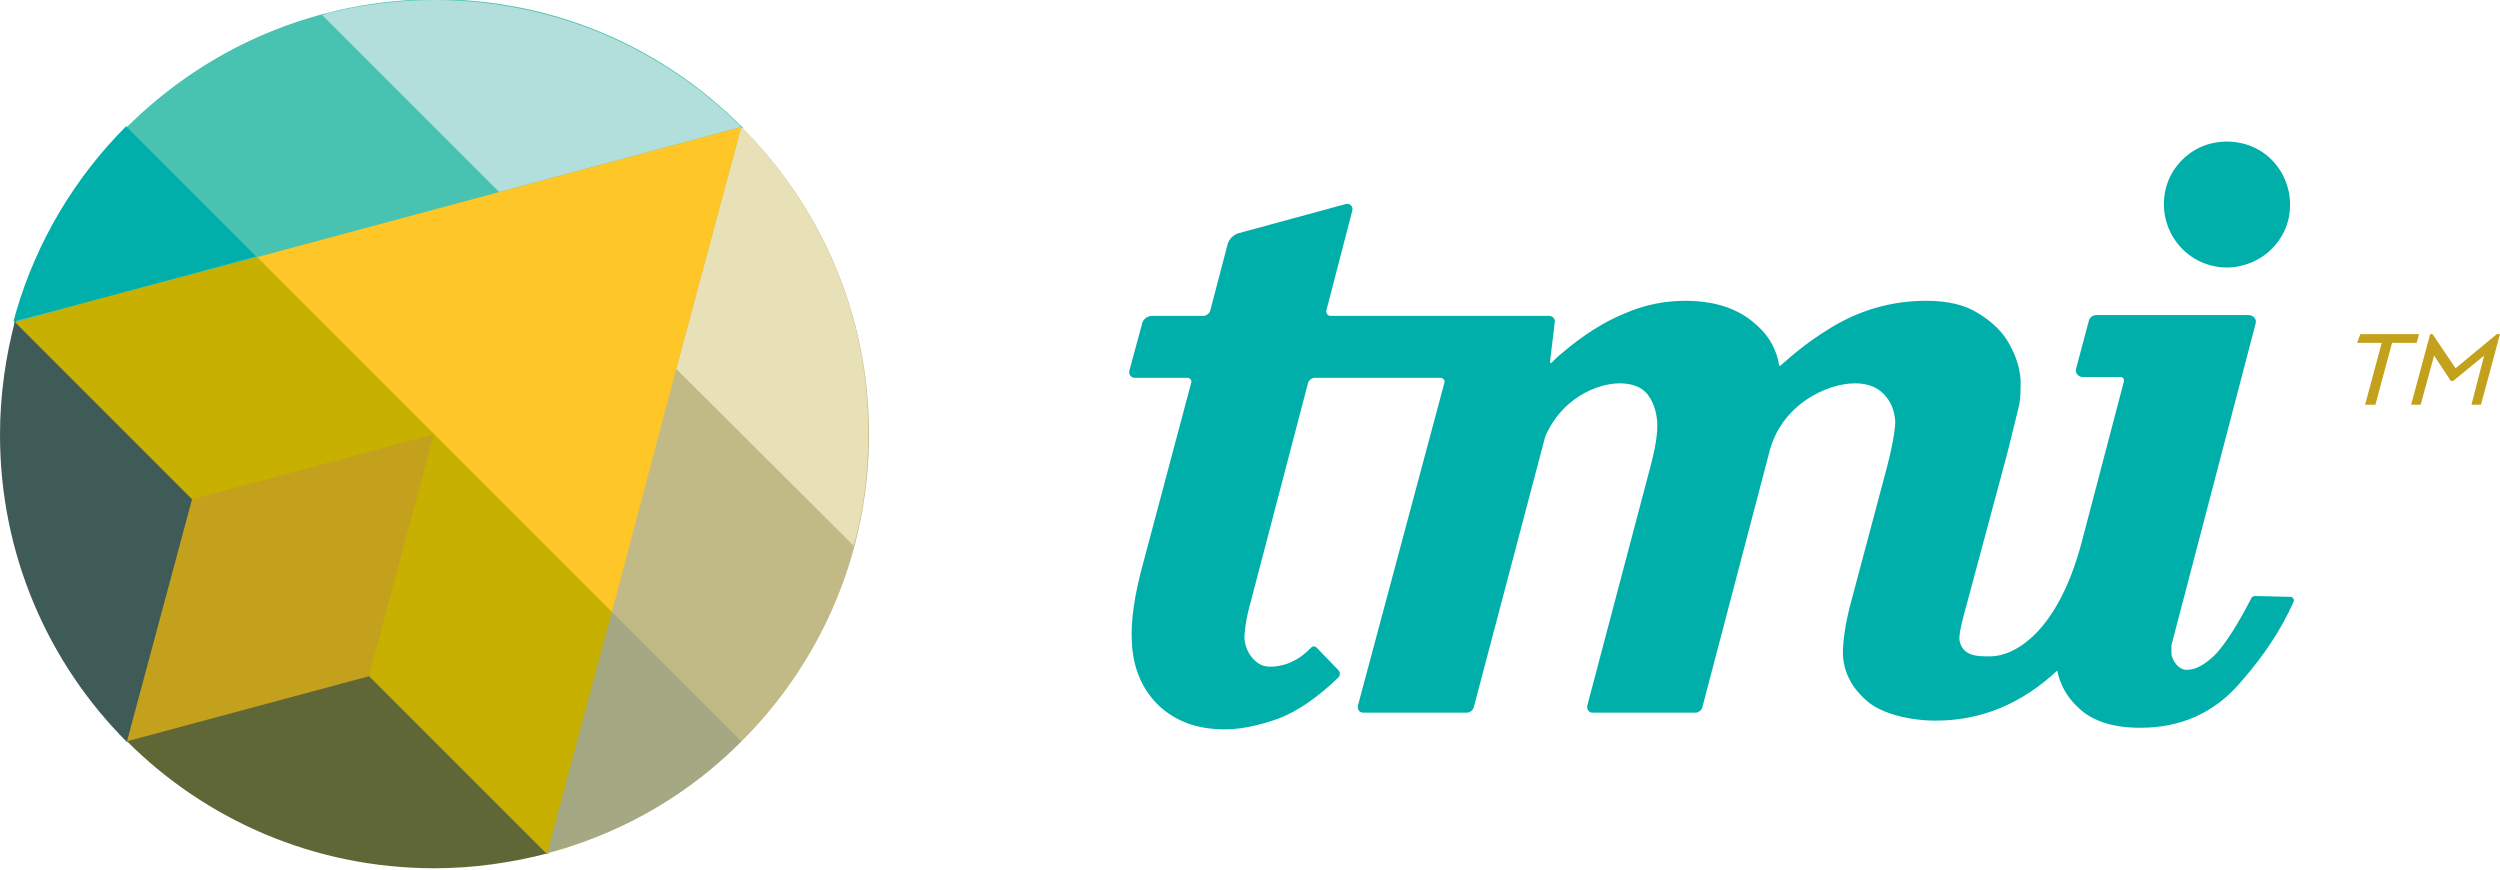
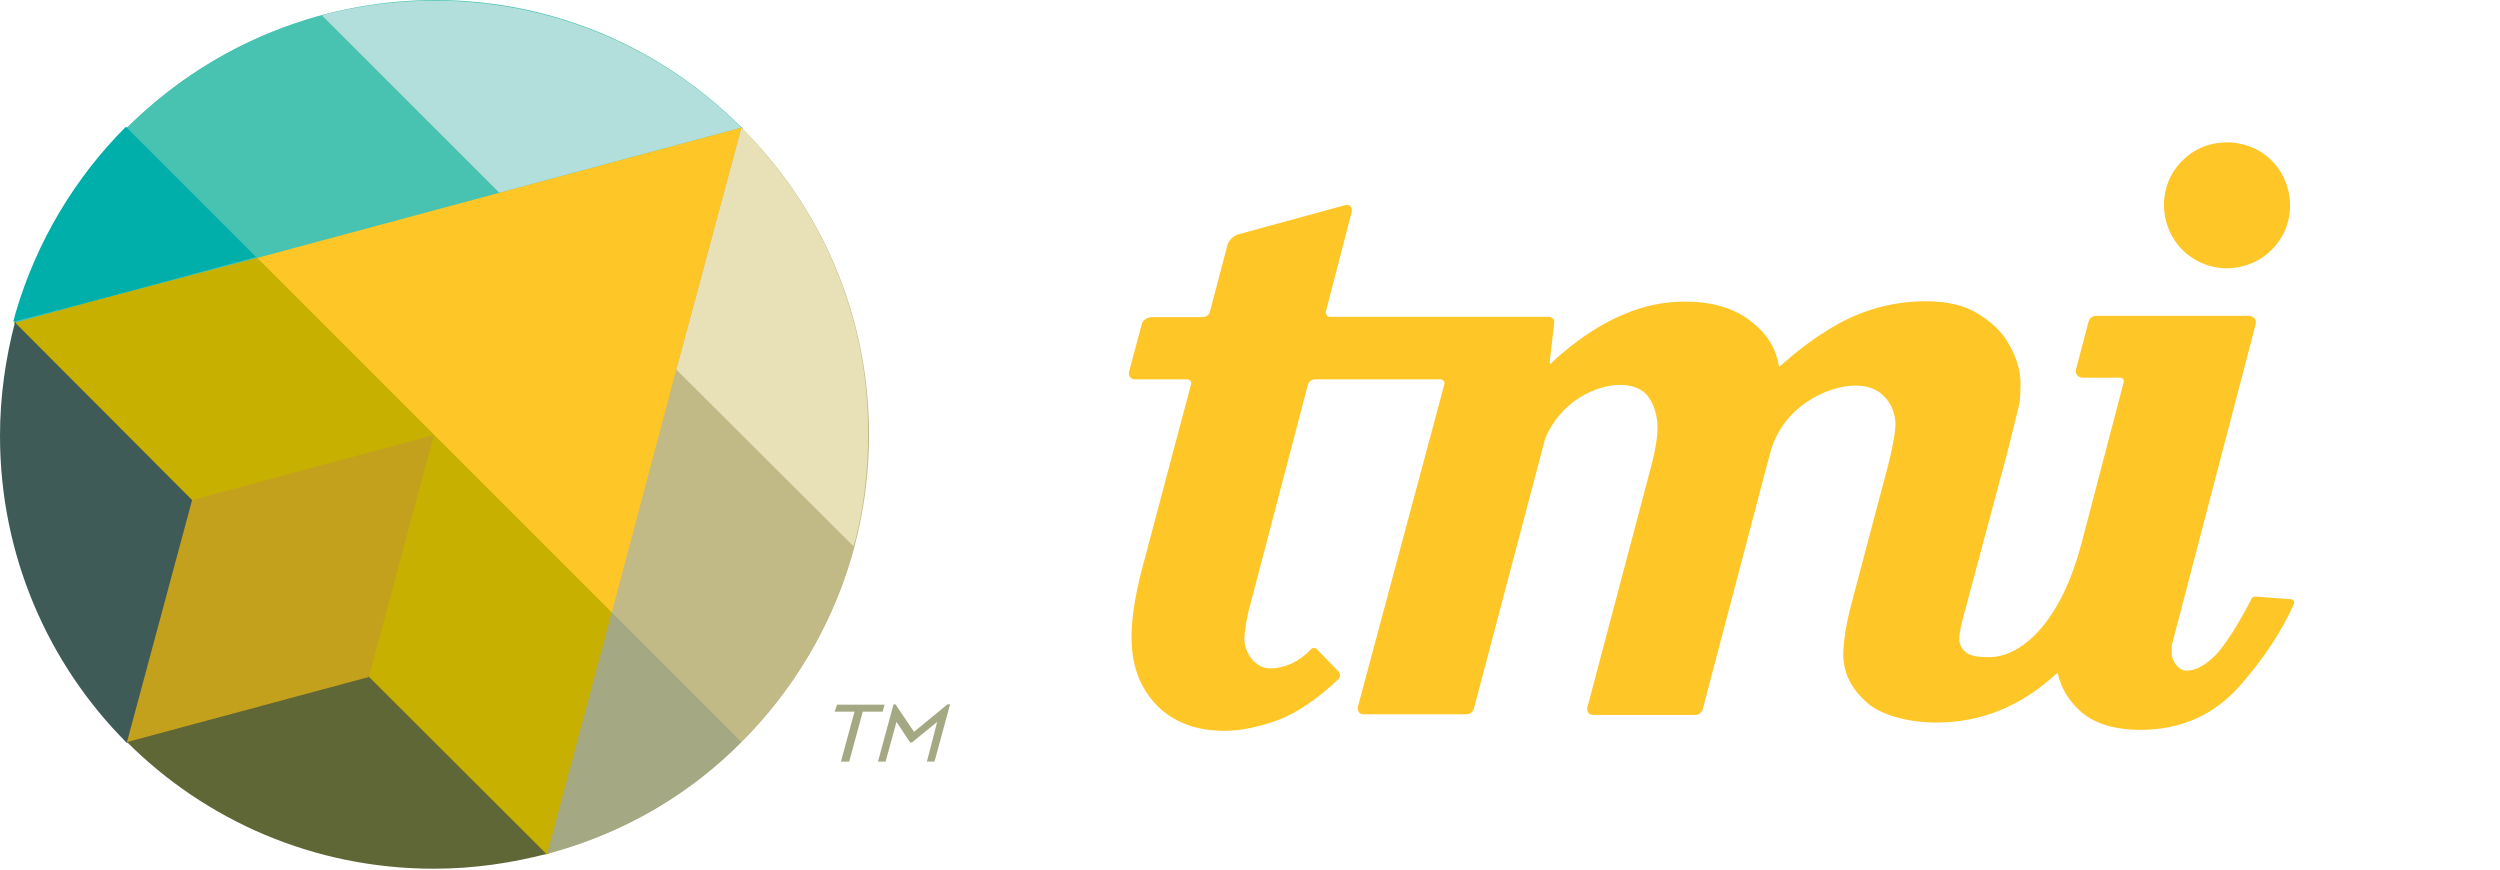
- <svg xmlns="http://www.w3.org/2000/svg" version="1.1" id="Layer_1" x="0px" y="0px" viewBox="-222 234.1 315 109.5" enable-background="new -222 234.1 315 109.5" xml:space="preserve">
+ <svg xmlns="http://www.w3.org/2000/svg" version="1.1" id="Layer_1" x="0px" y="0px" viewBox="-222 390.5 756 262.8" enable-background="new -222 390.5 756 262.8" xml:space="preserve">
  <g>
+     <path fill="#C7B000" d="M-57.1,648.9c0.2,0,0.5-0.2,1-0.2L2.6,429.3c-0.2-0.2-0.5-0.5-0.7-0.7l-219.4,58.8c0,0.2-0.2,0.5-0.2,1   l53.3,53.3l-19.4,72.7c0.2,0.2,0.5,0.5,0.7,0.7l72.7-19.4L-57.1,648.9z" />
+     <path fill="#C1BA86" d="M-57.1,648.9c56.4-14.9,97.9-66,97.9-127c0-36.5-14.9-69.4-38.9-93.1L-57.1,648.9L-57.1,648.9z" />
+     <path fill="#49C3B1" d="M-217.7,488.4l220.3-59c-23.8-24-56.6-38.9-93.1-38.9C-151.7,390.7-202.8,432.2-217.7,488.4z" />
+     <path fill="#3F5B58" d="M-217.4,487.7c-2.9,11-4.6,22.6-4.6,34.6c0,36.2,14.6,69.1,38.4,92.9l0.5-0.5l19.4-72.7v-0.2L-217.4,487.7z   " />
+     <path fill="#606737" d="M-110.2,594.9l-73,19.4l-0.5,0.5c23.8,23.8,56.6,38.4,92.9,38.4c12,0,23.5-1.7,34.6-4.6L-110.2,594.9z" />
    <g>
-       <g>
-         <path fill="#C7B000" d="M-153.3,341.7c0.1,0,0.2-0.1,0.4-0.1l24.5-91.4c-0.1-0.1-0.2-0.2-0.3-0.3l-91.4,24.5     c0,0.1-0.1,0.2-0.1,0.4l22.2,22.2l-8.1,30.3c0.1,0.1,0.2,0.2,0.3,0.3l30.3-8.1L-153.3,341.7z" />
-         <path fill="#C1BA86" d="M-153.3,341.7c23.5-6.2,40.8-27.5,40.8-52.9c0-15.2-6.2-28.9-16.2-38.8l-24.6,91.7L-153.3,341.7z" />
-         <path fill="#49C3B1" d="M-220.2,274.8l91.8-24.6c-9.9-10-23.6-16.2-38.8-16.2C-192.7,234.1-214,251.4-220.2,274.8z" />
-         <path fill="#3F5B58" d="M-220.1,274.5c-1.2,4.6-1.9,9.4-1.9,14.4c0,15.1,6.1,28.8,16,38.7l0.2-0.2l8.1-30.3l0-0.1L-220.1,274.5z" />
-         <path fill="#606737" d="M-175.4,319.2l-30.4,8.1l-0.2,0.2c9.9,9.9,23.6,16,38.7,16c5,0,9.8-0.7,14.4-1.9L-175.4,319.2z" />
-         <g>
-           <path fill="#00AFAA" d="M-210,271.9l20.3-5.5l-16.4-16.4c-6.4,6.4-11.3,14.5-13.9,23.5l-0.3,1.1L-210,271.9z" />
-           <path fill="#49C3B1" d="M-206,250.1l16.4,16.4l30.5-8.2l-22.3-22.3l-1.1,0.3C-191.5,238.8-199.5,243.7-206,250.1z" />
-           <path fill="#B2DEDB" d="M-159.1,258.3l30.5-8.2c-9.9-9.9-23.6-16-38.7-16c-4.6,0-9,0.6-13.2,1.6l-0.9,0.3L-159.1,258.3z" />
-           <path fill="#E8E1B7" d="M-128.6,250.1l-8.2,30.5l22.3,22.3l0.3-0.9c1.1-4.2,1.6-8.7,1.6-13.2      C-112.5,273.7-118.7,260-128.6,250.1z" />
-           <path fill="#C1BA86" d="M-136.8,280.6l-8.2,30.5l16.4,16.4c6.4-6.4,11.3-14.5,13.9-23.5l0.3-1.1L-136.8,280.6z" />
-           <path fill="#A5A983" d="M-128.6,327.5l-16.4-16.4l-8.2,30.5l1.1-0.3C-143.1,338.8-135,334-128.6,327.5z" />
-           <polygon fill="#C7B000" points="-210,271.9 -220.1,274.7 -220.1,274.7 -220.1,274.7 -197.8,297 -167.3,288.8 -189.6,266.5           " />
-           <polygon fill="#C4A11C" points="-167.3,288.8 -197.8,297 -197.8,297 -197.8,297 -206,327.5 -206,327.5 -175.5,319.3     " />
-           <polygon fill="#C7B000" points="-167.3,288.8 -175.5,319.3 -153.1,341.7 -144.9,311.2     " />
-           <polygon fill="#FFC627" points="-128.6,250.1 -128.6,250.1 -159.1,258.3 -189.6,266.5 -189.6,266.5 -189.6,266.5 -167.3,288.8       -144.9,311.2 -136.8,280.6     " />
-         </g>
-       </g>
-       <g>
-         <path fill="#00AFAA" d="M62.2,309.2c-0.3,0-0.5,0.1-0.6,0.4c-1.7,3.3-3.2,5.6-4.4,6.9c-1.3,1.3-2.5,2-3.7,2     c-0.4,0-0.9-0.2-1.3-0.7c-0.4-0.5-0.6-1-0.6-1.4c0-0.3,0-0.7,0-1h0l10.6-40.5c0.2-0.6-0.3-1.1-0.9-1.1H42.1     c-0.4,0-0.8,0.3-0.9,0.7l-1.6,6c-0.2,0.6,0.3,1.1,0.8,1.1h4.8c0.3,0,0.5,0.3,0.4,0.6l-5.3,20.2v0c-3.1,11.7-8.7,14.4-11.5,14.4     c-1.4,0-3.5,0.1-3.9-2c-0.1-0.8,0.3-2.4,1-4.9l5.1-19c0.7-2.9,1.2-4.8,1.4-5.7c0.2-0.9,0.2-2,0.2-3.2c-0.1-1.4-0.5-2.9-1.4-4.5     c-0.8-1.5-2.1-2.8-3.9-3.9c-1.7-1.1-3.9-1.6-6.6-1.6c-4.4,0-8.6,1.2-12.5,3.7c-2.1,1.3-4,2.8-5.9,4.5c-0.1,0-0.1,0-0.1,0     c-0.4-2.3-1.5-4.1-3.4-5.6c-2.2-1.8-5.1-2.6-8.5-2.6c-2.5,0-5.1,0.5-7.6,1.6c-2.5,1-5.2,2.7-7.9,5c-0.5,0.4-0.9,0.8-1.3,1.2     c-0.1,0.1-0.2,0-0.2-0.1l0.6-5c0.1-0.4-0.3-0.8-0.7-0.8h-27.6c-0.3,0-0.5-0.3-0.5-0.6l3.3-12.7c0.1-0.5-0.3-0.9-0.8-0.8     l-13.6,3.7c-0.6,0.2-1.1,0.7-1.3,1.3l-2.2,8.4c-0.1,0.4-0.5,0.7-0.9,0.7h-6.4c-0.6,0-1.2,0.4-1.3,1l-1.6,5.9     c-0.1,0.5,0.2,0.9,0.7,0.9h6.6c0.3,0,0.6,0.3,0.5,0.6l-6.1,22.9c-1.1,4-1.5,7.2-1.4,9.5c0.1,3.4,1.2,6.1,3.3,8.2     c2.1,2,4.8,3.1,8.4,3.1c2.1,0,4.4-0.5,6.9-1.4c2.3-0.9,4.8-2.6,7.4-5.1c0.3-0.3,0.3-0.7,0-1l-2.7-2.8c-0.2-0.2-0.5-0.2-0.7,0     c-1.5,1.6-3.3,2.4-5.2,2.4c-0.9,0-1.6-0.4-2.2-1.1c-0.6-0.7-0.9-1.5-1-2.4c0-1,0.2-2.6,0.8-4.7l7.2-27.5c0.1-0.4,0.5-0.7,0.9-0.7     h15.8c0.3,0,0.6,0.3,0.5,0.6L-50.9,323c-0.1,0.5,0.2,0.9,0.7,0.9h13c0.4,0,0.8-0.3,0.9-0.7l9-34.1c2-4.7,6.4-6.7,9.4-6.7     c1.6,0,2.8,0.5,3.5,1.4c0.7,0.9,1.1,2.1,1.2,3.4c0.1,1.4-0.2,3.3-0.9,5.9l-7.9,29.9c-0.1,0.5,0.2,0.9,0.7,0.9h12.9     c0.4,0,0.8-0.3,0.9-0.7l8.4-32c1.5-6.2,7.4-8.8,10.8-8.8c1.5,0,2.7,0.4,3.6,1.3c0.9,0.9,1.4,2,1.5,3.5c0,1.1-0.4,3.5-1.4,7.1     l-4.1,15.4c-0.8,2.9-1.1,5.2-1.1,6.8c0.1,2.2,1,4.1,2.9,5.8c1.8,1.7,5.5,2.6,8.8,2.6c5.7,0,10.8-2.1,15.3-6.3     c0.4,1.8,1.2,3.3,2.7,4.7c1.8,1.7,4.4,2.5,7.8,2.5c5.1,0,9.3-1.9,12.5-5.6c3.1-3.5,5.3-6.9,6.8-10.3c0.1-0.3-0.1-0.6-0.4-0.6     L62.2,309.2L62.2,309.2z" />
-         <path fill="#00AFAA" d="M53,265.5L53,265.5c-2-2-2.8-4.9-2.1-7.7c0.7-2.7,2.9-4.9,5.6-5.6c2.7-0.7,5.7,0,7.7,2     c2,2,2.8,4.9,2.1,7.7c-0.7,2.7-2.9,4.9-5.6,5.6C58,268.3,55,267.5,53,265.5" />
-       </g>
-     </g>
-     <g>
-       <path fill="#C4A11C" d="M75.4,276.2h7.4l-0.3,1.1h-3.1l-2.1,7.8H76l2.1-7.8H75L75.4,276.2z" />
-       <path fill="#C4A11C" d="M91,278.9l-3.9,3.2h-0.3l-2.1-3.2l-1.7,6.2h-1.2l2.4-8.9h0.3l2.9,4.3l5.2-4.3H93l-2.4,8.9h-1.2L91,278.9z" />
+       <path fill="#00AFAA" d="M-193.2,481.4l48.7-13.2l-39.4-39.4c-15.4,15.4-27.1,34.8-33.4,56.4l-0.7,2.6L-193.2,481.4z" />
+       <path fill="#49C3B1" d="M-183.6,429.1l39.4,39.4l73.2-19.7l-53.5-53.5l-2.6,0.7C-148.8,402-168,413.7-183.6,429.1z" />
+       <path fill="#B2DEDB" d="M-71,448.8l73.2-19.7c-23.8-23.8-56.6-38.4-92.9-38.4c-11,0-21.6,1.4-31.7,3.8l-2.2,0.7L-71,448.8z" />
+       <path fill="#E8E1B7" d="M2.2,429.1l-19.7,73.2L36,555.8l0.7-2.2c2.6-10.1,3.8-20.9,3.8-31.7C40.8,485.7,25.9,452.9,2.2,429.1z" />
+       <path fill="#C1BA86" d="M-17.5,502.3l-19.7,73.2l39.4,39.4c15.4-15.4,27.1-34.8,33.4-56.4l0.7-2.6L-17.5,502.3z" />
+       <path fill="#A5A983" d="M2.2,614.9l-39.4-39.4l-19.7,73.2l2.6-0.7C-32.6,642-13.2,630.5,2.2,614.9z" />
+       <polygon fill="#C7B000" points="-193.2,481.4 -217.4,488.1 -217.4,488.1 -217.4,488.1 -163.9,541.7 -90.7,522 -144.2,468.5   " />
+       <polygon fill="#C4A11C" points="-90.7,522 -163.9,541.7 -163.9,541.7 -163.9,541.7 -183.6,614.9 -183.6,614.9 -110.4,595.2   " />
+       <polygon fill="#C7B000" points="-90.7,522 -110.4,595.2 -56.6,648.9 -37,575.7   " />
+       <polygon fill="#FFC627" points="2.2,429.1 2.2,429.1 -71,448.8 -144.2,468.5 -144.2,468.5 -144.2,468.5 -90.7,522 -37,575.7     -17.5,502.3   " />
    </g>
  </g>
+   <g>
+     <path fill="#FFC627" d="M460.1,570.9c-0.7,0-1.2,0.2-1.4,1c-4.1,7.9-7.7,13.4-10.6,16.6c-3.1,3.1-6,4.8-8.9,4.8   c-1,0-2.2-0.5-3.1-1.7s-1.4-2.4-1.4-3.4c0-0.7,0-1.7,0-2.4l0,0l25.4-97.2c0.5-1.4-0.7-2.6-2.2-2.6h-46.1c-1,0-1.9,0.7-2.2,1.7   l-3.8,14.4c-0.5,1.4,0.7,2.6,1.9,2.6h11.5c0.7,0,1.2,0.7,1,1.4l-12.7,48.5l0,0c-7.4,28.1-20.9,34.6-27.6,34.6   c-3.4,0-8.4,0.2-9.4-4.8c-0.2-1.9,0.7-5.8,2.4-11.8l12.2-45.6c1.7-7,2.9-11.5,3.4-13.7c0.5-2.2,0.5-4.8,0.5-7.7   c-0.2-3.4-1.2-7-3.4-10.8c-1.9-3.6-5-6.7-9.4-9.4c-4.1-2.6-9.4-3.8-15.8-3.8c-10.6,0-20.6,2.9-30,8.9c-5,3.1-9.6,6.7-14.2,10.8   c-0.2,0-0.2,0-0.2,0c-1-5.5-3.6-9.8-8.2-13.4c-5.3-4.3-12.2-6.2-20.4-6.2c-6,0-12.2,1.2-18.2,3.8c-6,2.4-12.5,6.5-19,12   c-1.2,1-2.2,1.9-3.1,2.9c-0.2,0.2-0.5,0-0.5-0.2l1.4-12c0.2-1-0.7-1.9-1.7-1.9h-66.2c-0.7,0-1.2-0.7-1.2-1.4l7.9-30.5   c0.2-1.2-0.7-2.2-1.9-1.9l-32.6,8.9c-1.4,0.5-2.6,1.7-3.1,3.1l-5.3,20.2c-0.2,1-1.2,1.7-2.2,1.7h-15.4c-1.4,0-2.9,1-3.1,2.4   l-3.8,14.2c-0.2,1.2,0.5,2.2,1.7,2.2H137c0.7,0,1.4,0.7,1.2,1.4l-14.6,55c-2.6,9.6-3.6,17.3-3.4,22.8c0.2,8.2,2.9,14.6,7.9,19.7   c5,4.8,11.5,7.4,20.2,7.4c5,0,10.6-1.2,16.6-3.4c5.5-2.2,11.5-6.2,17.8-12.2c0.7-0.7,0.7-1.7,0-2.4l-6.5-6.7   c-0.5-0.5-1.2-0.5-1.7,0c-3.6,3.8-7.9,5.8-12.5,5.8c-2.2,0-3.8-1-5.3-2.6c-1.4-1.7-2.2-3.6-2.4-5.8c0-2.4,0.5-6.2,1.9-11.3l17.3-66   c0.2-1,1.2-1.7,2.2-1.7h37.9c0.7,0,1.4,0.7,1.2,1.4l-26.2,97.7c-0.2,1.2,0.5,2.2,1.7,2.2h31.2c1,0,1.9-0.7,2.2-1.7l21.6-81.8   c4.8-11.3,15.4-16.1,22.6-16.1c3.8,0,6.7,1.2,8.4,3.4s2.6,5,2.9,8.2c0.2,3.4-0.5,7.9-2.2,14.2l-19,71.8c-0.2,1.2,0.5,2.2,1.7,2.2   h31c1,0,1.9-0.7,2.2-1.7l20.2-76.8c3.6-14.9,17.8-21.1,25.9-21.1c3.6,0,6.5,1,8.6,3.1c2.2,2.2,3.4,4.8,3.6,8.4c0,2.6-1,8.4-3.4,17   l-9.8,37c-1.9,7-2.6,12.5-2.6,16.3c0.2,5.3,2.4,9.8,7,13.9c4.3,4.1,13.2,6.2,21.1,6.2c13.7,0,25.9-5,36.7-15.1   c1,4.3,2.9,7.9,6.5,11.3c4.3,4.1,10.6,6,18.7,6c12.2,0,22.3-4.6,30-13.4c7.4-8.4,12.7-16.6,16.3-24.7c0.2-0.7-0.2-1.4-1-1.4   L460.1,570.9L460.1,570.9z" />
+     <path fill="#FFC627" d="M438,466.1L438,466.1c-4.8-4.8-6.7-11.8-5-18.5c1.7-6.5,7-11.8,13.4-13.4c6.5-1.7,13.7,0,18.5,4.8   c4.8,4.8,6.7,11.8,5,18.5c-1.7,6.5-7,11.8-13.4,13.4C450,472.8,442.8,470.9,438,466.1" />
+   </g>
+   <g>
+     <path fill="#A5A983" d="M31.1,603.6h14.4l-0.6,2.1h-6l-4.1,15.1h-2.5l4.1-15.1h-6L31.1,603.6z" />
+     <path fill="#A5A983" d="M61.4,608.8l-7.6,6.2h-0.6l-4.1-6.2l-3.3,12h-2.3l4.7-17.3h0.6l5.6,8.3l10.1-8.3h0.8l-4.7,17.3h-2.3   L61.4,608.8z" />
+   </g>
</svg>
